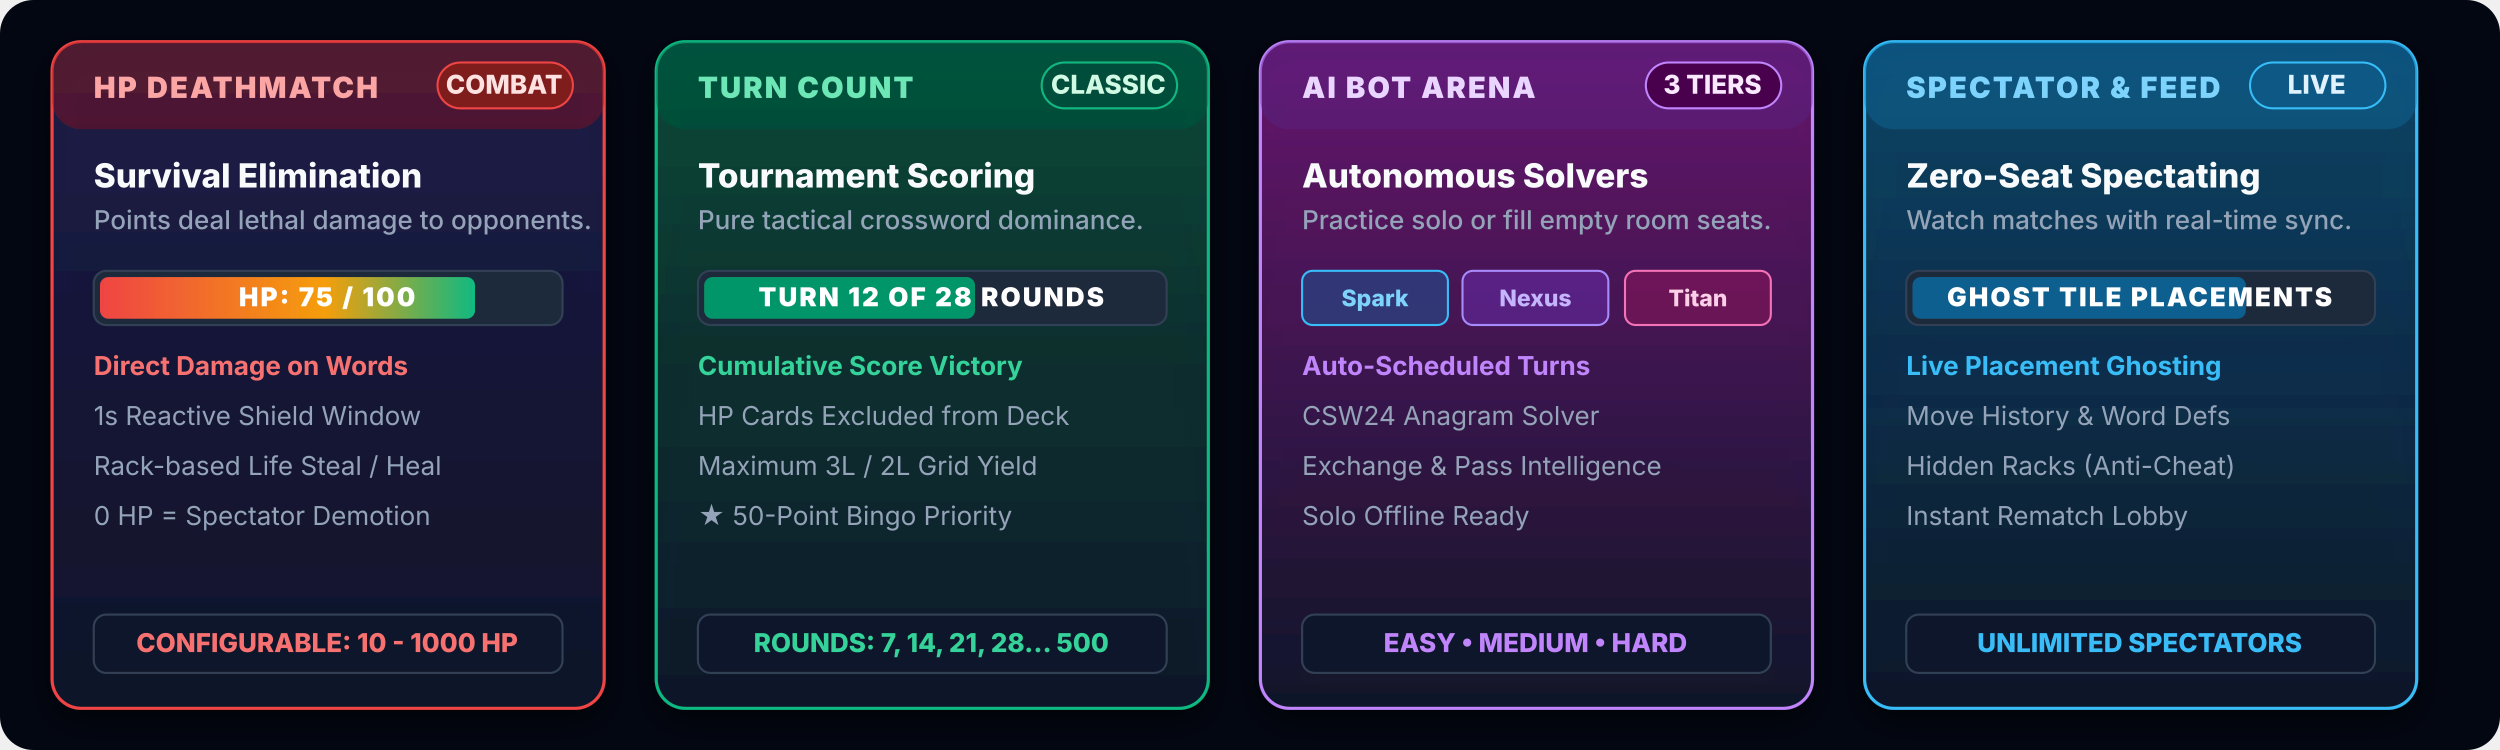
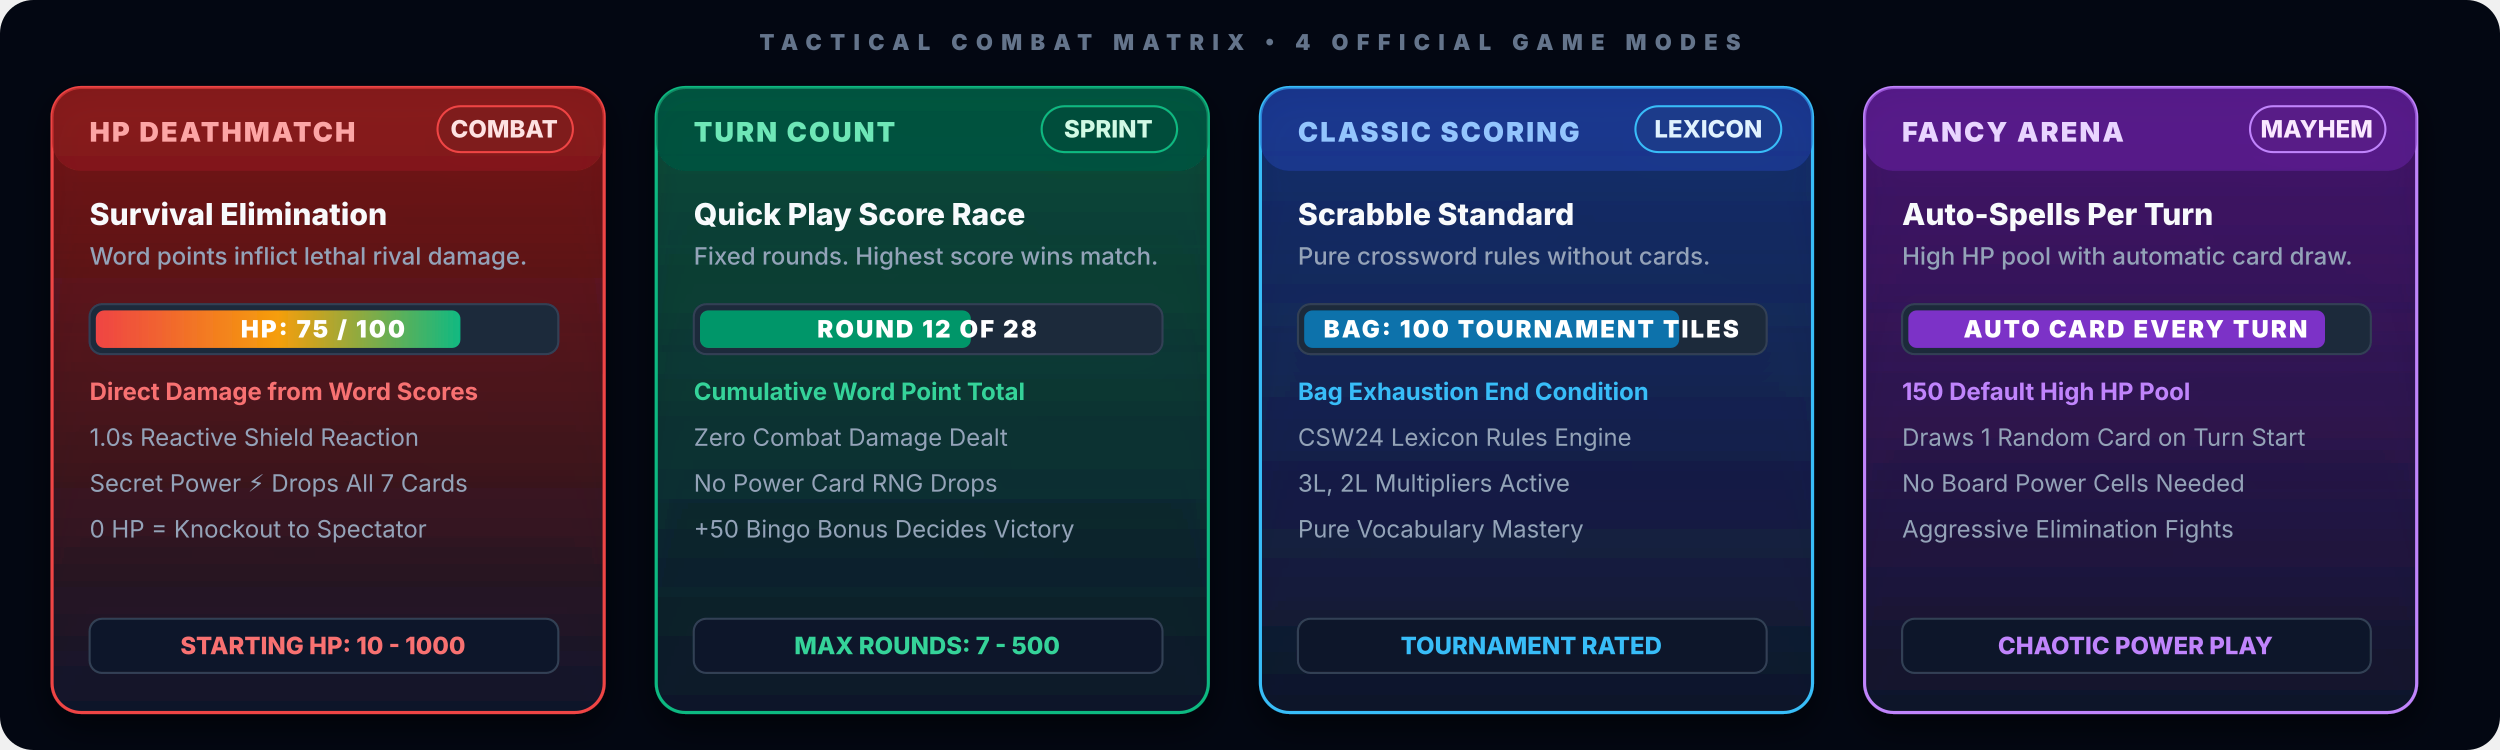
<svg xmlns="http://www.w3.org/2000/svg" viewBox="0 0 1200 360" width="100%" height="100%">
  <defs>
-     <linearGradient id="cardBg1" x1="0%" y1="0%" x2="0%" y2="100%">
-       <stop offset="0%" stop-color="#1e1b4b" stop-opacity="0.9" />
+     <linearGradient id="modeHpBg" x1="0%" y1="0%" x2="0%" y2="100%">
+       <stop offset="0%" stop-color="#991b1b" stop-opacity="0.7" />
      <stop offset="100%" stop-color="#0f172a" stop-opacity="0.95" />
    </linearGradient>
-     <linearGradient id="cardBg2" x1="0%" y1="0%" x2="0%" y2="100%">
-       <stop offset="0%" stop-color="#064e3b" stop-opacity="0.9" />
+     <linearGradient id="modeTurnsBg" x1="0%" y1="0%" x2="0%" y2="100%">
+       <stop offset="0%" stop-color="#065f46" stop-opacity="0.7" />
      <stop offset="100%" stop-color="#0f172a" stop-opacity="0.95" />
    </linearGradient>
-     <linearGradient id="cardBg3" x1="0%" y1="0%" x2="0%" y2="100%">
-       <stop offset="0%" stop-color="#701a75" stop-opacity="0.9" />
+     <linearGradient id="modeClassicBg" x1="0%" y1="0%" x2="0%" y2="100%">
+       <stop offset="0%" stop-color="#1e3a8a" stop-opacity="0.7" />
      <stop offset="100%" stop-color="#0f172a" stop-opacity="0.95" />
    </linearGradient>
-     <linearGradient id="cardBg4" x1="0%" y1="0%" x2="0%" y2="100%">
-       <stop offset="0%" stop-color="#0c4a6e" stop-opacity="0.9" />
+     <linearGradient id="modeFancyBg" x1="0%" y1="0%" x2="0%" y2="100%">
+       <stop offset="0%" stop-color="#581c87" stop-opacity="0.7" />
      <stop offset="100%" stop-color="#0f172a" stop-opacity="0.95" />
    </linearGradient>
    <linearGradient id="hpBarGrad" x1="0%" y1="0%" x2="100%" y2="0%">
      <stop offset="0%" stop-color="#ef4444" />
-       <stop offset="60%" stop-color="#f59e0b" />
+       <stop offset="50%" stop-color="#f59e0b" />
      <stop offset="100%" stop-color="#10b981" />
    </linearGradient>
-     <filter id="cardShadow" x="-10%" y="-10%" width="120%" height="120%">
+     <filter id="modeShadow" x="-10%" y="-10%" width="120%" height="120%">
      <feDropShadow dx="0" dy="6" stdDeviation="8" flood-color="#000000" flood-opacity="0.6" />
    </filter>
-     <filter id="glowSubtle" x="-20%" y="-20%" width="140%" height="140%">
-       <feGaussianBlur stdDeviation="4" result="blur" />
-       <feMerge>
-         <feMergeNode in="blur" />
-         <feMergeNode in="SourceGraphic" />
-       </feMerge>
-     </filter>
    <style>
-  @keyframes pulseBorder {
-  0%, 100% { stroke-opacity: 0.35; }
-  50% { stroke-opacity: 0.95; }
-  }
-  @keyframes hpDeplete {
-  0%, 100% { width: 180px; }
-  50% { width: 90px; }
-  }
-  .pulsing-border-red { animation: pulseBorder 5.5s ease-in-out infinite; }
-  .pulsing-border-green { animation: pulseBorder 6.2s ease-in-out infinite 0.8s; }
-  .pulsing-border-purple { animation: pulseBorder 5.8s ease-in-out infinite 1.6s; }
-  .pulsing-border-cyan { animation: pulseBorder 6.5s ease-in-out infinite 2.4s; }
-  .anim-hp-bar { animation: hpDeplete 7.0s ease-in-out infinite; }
-  </style>
+       @keyframes pulseBorder {
+         0%, 100% { stroke-opacity: 0.35; }
+         50% { stroke-opacity: 0.95; }
+       }
+       @keyframes hpBarAnim {
+         0%, 100% { width: 175px; }
+         50% { width: 85px; }
+       }
+       .anim-pulse-red { animation: pulseBorder 5s ease-in-out infinite; }
+       .anim-pulse-green { animation: pulseBorder 5.5s ease-in-out infinite 0.6s; }
+       .anim-pulse-blue { animation: pulseBorder 6s ease-in-out infinite 1.2s; }
+       .anim-pulse-purple { animation: pulseBorder 6.5s ease-in-out infinite 1.8s; }
+       .anim-hp-deplete { animation: hpBarAnim 7s ease-in-out infinite; }
+     </style>
  </defs>
  <rect width="1200" height="360" fill="#030712" rx="16" />
-   <g transform="translate(25, 20)" filter="url(#cardShadow)">
-     <rect width="265" height="320" rx="14" fill="url(#cardBg1)" stroke="#ef4444" stroke-width="1.5" class="pulsing-border-red" />
-     <rect x="0" y="0" width="265" height="42" rx="14" fill="#991b1b" fill-opacity="0.4" />
-     <text x="20" y="27" fill="#fca5a5" font-family="'Inter', sans-serif" font-size="14" font-weight="900" letter-spacing="1">
-  HP DEATHMATCH
-  </text>
-     <rect x="185" y="10" width="65" height="22" rx="11" fill="#7f1d1d" stroke="#ef4444" stroke-width="1" />
-     <text x="217" y="25" fill="#fee2e2" font-family="'Inter', sans-serif" font-size="12.5" font-weight="800" text-anchor="middle">COMBAT</text>
-     <text x="20" y="70" fill="#f8fafc" font-family="'Inter', sans-serif" font-size="16" font-weight="800">Survival Elimination</text>
-     <text x="20" y="90" fill="#94a3b8" font-family="'Inter', sans-serif" font-size="12.5" font-weight="500">
-  Points deal lethal damage to opponents.
-  </text>
-     <g transform="translate(20, 110)">
-       <rect width="225" height="26" rx="6" fill="#1e293b" stroke="#334155" stroke-width="1" />
-       <rect width="180" height="20" x="3" y="3" rx="4" fill="url(#hpBarGrad)" class="anim-hp-bar" />
-       <text x="112" y="17" fill="#ffffff" font-family="'Inter', sans-serif" font-size="12.5" font-weight="900" text-anchor="middle" letter-spacing="1">
-  HP: 75 / 100
-  </text>
+   <g transform="translate(600, 24)">
+     <text x="0" y="0" fill="#64748b" font-family="'Inter', sans-serif" font-size="10.5" font-weight="900" text-anchor="middle" letter-spacing="4">
+       TACTICAL COMBAT MATRIX • 4 OFFICIAL GAME MODES
+     </text>
+   </g>
+   <g transform="translate(25, 42)" filter="url(#modeShadow)">
+     <rect width="265" height="300" rx="14" fill="url(#modeHpBg)" stroke="#ef4444" stroke-width="1.5" class="anim-pulse-red" />
+     <rect x="0" y="0" width="265" height="40" rx="14" fill="#991b1b" fill-opacity="0.5" />
+     <text x="18" y="26" fill="#fca5a5" font-family="'Inter', sans-serif" font-size="13" font-weight="900" letter-spacing="1">
+       HP DEATHMATCH
+     </text>
+     <rect x="185" y="9" width="65" height="22" rx="11" fill="#7f1d1d" stroke="#ef4444" stroke-width="1" />
+     <text x="217" y="24" fill="#fee2e2" font-family="'Inter', sans-serif" font-size="11.5" font-weight="800" text-anchor="middle">COMBAT</text>
+     <text x="18" y="66" fill="#f8fafc" font-family="'Inter', sans-serif" font-size="14.5" font-weight="800">Survival Elimination</text>
+     <text x="18" y="85" fill="#94a3b8" font-family="'Inter', sans-serif" font-size="11.5" font-weight="500">
+       Word points inflict lethal rival damage.
+     </text>
+     <g transform="translate(18, 104)">
+       <rect width="225" height="24" rx="6" fill="#1e293b" stroke="#334155" stroke-width="1" />
+       <rect width="175" height="18" x="3" y="3" rx="4" fill="url(#hpBarGrad)" class="anim-hp-deplete" />
+       <text x="112" y="16" fill="#ffffff" font-family="'Inter', sans-serif" font-size="11.5" font-weight="900" text-anchor="middle" letter-spacing="1">
+         HP: 75 / 100
+       </text>
    </g>
-     <g transform="translate(20, 160)" font-family="'Inter', sans-serif" font-size="12.5" fill="#cbd5e1">
-       <text y="0" font-weight="700" fill="#f87171"> Direct Damage on Words</text>
-       <text y="24" fill="#94a3b8"> 1s Reactive Shield Window</text>
-       <text y="48" fill="#94a3b8"> Rack-based Life Steal / Heal</text>
-       <text y="72" fill="#94a3b8"> 0 HP = Spectator Demotion</text>
+     <g transform="translate(18, 150)" font-family="'Inter', sans-serif" font-size="11.5" fill="#cbd5e1">
+       <text y="0" font-weight="700" fill="#f87171">Direct Damage from Word Scores</text>
+       <text y="22" fill="#94a3b8">1.0s Reactive Shield Reaction</text>
+       <text y="44" fill="#94a3b8">Secret Power ⚡ Drops All 7 Cards</text>
+       <text y="66" fill="#94a3b8">0 HP = Knockout to Spectator</text>
    </g>
-     <g transform="translate(20, 275)">
-       <rect width="225" height="28" rx="6" fill="#0f172a" stroke="#334155" stroke-width="1" />
-       <text x="112" y="18" fill="#f87171" font-family="'Inter', sans-serif" font-size="12.5" font-weight="800" text-anchor="middle">
-  CONFIGURABLE: 10 - 1000 HP
-  </text>
+     <g transform="translate(18, 255)">
+       <rect width="225" height="26" rx="6" fill="#0f172a" stroke="#334155" stroke-width="1" />
+       <text x="112" y="17" fill="#f87171" font-family="'Inter', sans-serif" font-size="11.5" font-weight="800" text-anchor="middle">
+         STARTING HP: 10 - 1000
+       </text>
    </g>
  </g>
-   <g transform="translate(315, 20)" filter="url(#cardShadow)">
-     <rect width="265" height="320" rx="14" fill="url(#cardBg2)" stroke="#10b981" stroke-width="1.5" class="pulsing-border-green" />
-     <rect x="0" y="0" width="265" height="42" rx="14" fill="#065f46" fill-opacity="0.4" />
-     <text x="20" y="27" fill="#6ee7b7" font-family="'Inter', sans-serif" font-size="14" font-weight="900" letter-spacing="1">
-  TURN COUNT
-  </text>
-     <rect x="185" y="10" width="65" height="22" rx="11" fill="#064e3b" stroke="#10b981" stroke-width="1" />
-     <text x="217" y="25" fill="#d1fae5" font-family="'Inter', sans-serif" font-size="12.5" font-weight="800" text-anchor="middle">CLASSIC</text>
-     <text x="20" y="70" fill="#f8fafc" font-family="'Inter', sans-serif" font-size="16" font-weight="800">Tournament Scoring</text>
-     <text x="20" y="90" fill="#94a3b8" font-family="'Inter', sans-serif" font-size="12.5" font-weight="500">
-  Pure tactical crossword dominance.
-  </text>
-     <g transform="translate(20, 110)">
-       <rect width="225" height="26" rx="6" fill="#1e293b" stroke="#334155" stroke-width="1" />
-       <rect width="130" height="20" x="3" y="3" rx="4" fill="#059669" />
-       <text x="112" y="17" fill="#ffffff" font-family="'Inter', sans-serif" font-size="12.5" font-weight="900" text-anchor="middle" letter-spacing="1">
-  TURN 12 OF 28 ROUNDS
-  </text>
+   <g transform="translate(315, 42)" filter="url(#modeShadow)">
+     <rect width="265" height="300" rx="14" fill="url(#modeTurnsBg)" stroke="#10b981" stroke-width="1.5" class="anim-pulse-green" />
+     <rect x="0" y="0" width="265" height="40" rx="14" fill="#065f46" fill-opacity="0.5" />
+     <text x="18" y="26" fill="#6ee7b7" font-family="'Inter', sans-serif" font-size="13" font-weight="900" letter-spacing="1">
+       TURN COUNT
+     </text>
+     <rect x="185" y="9" width="65" height="22" rx="11" fill="#064e3b" stroke="#10b981" stroke-width="1" />
+     <text x="217" y="24" fill="#d1fae5" font-family="'Inter', sans-serif" font-size="11.5" font-weight="800" text-anchor="middle">SPRINT</text>
+     <text x="18" y="66" fill="#f8fafc" font-family="'Inter', sans-serif" font-size="14.5" font-weight="800">Quick Play Score Race</text>
+     <text x="18" y="85" fill="#94a3b8" font-family="'Inter', sans-serif" font-size="11.5" font-weight="500">
+       Fixed rounds. Highest score wins match.
+     </text>
+     <g transform="translate(18, 104)">
+       <rect width="225" height="24" rx="6" fill="#1e293b" stroke="#334155" stroke-width="1" />
+       <rect width="130" height="18" x="3" y="3" rx="4" fill="#059669" />
+       <text x="112" y="16" fill="#ffffff" font-family="'Inter', sans-serif" font-size="11.5" font-weight="900" text-anchor="middle" letter-spacing="1">
+         ROUND 12 OF 28
+       </text>
    </g>
-     <g transform="translate(20, 160)" font-family="'Inter', sans-serif" font-size="12.5" fill="#cbd5e1">
-       <text y="0" font-weight="700" fill="#34d399"> Cumulative Score Victory</text>
-       <text y="24" fill="#94a3b8"> HP Cards Excluded from Deck</text>
-       <text y="48" fill="#94a3b8"> Maximum 3L / 2L Grid Yield</text>
-       <text y="72" fill="#94a3b8">★ 50-Point Bingo Priority</text>
+     <g transform="translate(18, 150)" font-family="'Inter', sans-serif" font-size="11.5" fill="#cbd5e1">
+       <text y="0" font-weight="700" fill="#34d399">Cumulative Word Point Total</text>
+       <text y="22" fill="#94a3b8">Zero Combat Damage Dealt</text>
+       <text y="44" fill="#94a3b8">No Power Card RNG Drops</text>
+       <text y="66" fill="#94a3b8">+50 Bingo Bonus Decides Victory</text>
    </g>
-     <g transform="translate(20, 275)">
-       <rect width="225" height="28" rx="6" fill="#0f172a" stroke="#334155" stroke-width="1" />
-       <text x="112" y="18" fill="#34d399" font-family="'Inter', sans-serif" font-size="12.5" font-weight="800" text-anchor="middle">
-  ROUNDS: 7, 14, 21, 28... 500
-  </text>
+     <g transform="translate(18, 255)">
+       <rect width="225" height="26" rx="6" fill="#0f172a" stroke="#334155" stroke-width="1" />
+       <text x="112" y="17" fill="#34d399" font-family="'Inter', sans-serif" font-size="11.5" font-weight="800" text-anchor="middle">
+         MAX ROUNDS: 7 - 500
+       </text>
    </g>
  </g>
-   <g transform="translate(605, 20)" filter="url(#cardShadow)">
-     <rect width="265" height="320" rx="14" fill="url(#cardBg3)" stroke="#c084fc" stroke-width="1.5" class="pulsing-border-purple" />
-     <rect x="0" y="0" width="265" height="42" rx="14" fill="#581c87" fill-opacity="0.4" />
-     <text x="20" y="27" fill="#e9d5ff" font-family="'Inter', sans-serif" font-size="14" font-weight="900" letter-spacing="1">
-  AI BOT ARENA
-  </text>
-     <rect x="185" y="10" width="65" height="22" rx="11" fill="#4a044e" stroke="#c084fc" stroke-width="1" />
-     <text x="217" y="25" fill="#fae8ff" font-family="'Inter', sans-serif" font-size="12.5" font-weight="800" text-anchor="middle">3 TIERS</text>
-     <text x="20" y="70" fill="#f8fafc" font-family="'Inter', sans-serif" font-size="16" font-weight="800">Autonomous Solvers</text>
-     <text x="20" y="90" fill="#94a3b8" font-family="'Inter', sans-serif" font-size="12.5" font-weight="500">
-  Practice solo or fill empty room seats.
-  </text>
-     <g transform="translate(20, 110)">
-       <rect x="0" y="0" width="70" height="26" rx="5" fill="#0284c7" fill-opacity="0.3" stroke="#38bdf8" stroke-width="1" />
-       <text x="35" y="17" fill="#7dd3fc" font-family="'Inter', sans-serif" font-size="11" font-weight="800" text-anchor="middle"> Spark</text>
-       <rect x="77" y="0" width="70" height="26" rx="5" fill="#7c3aed" fill-opacity="0.3" stroke="#a78bfa" stroke-width="1" />
-       <text x="112" y="17" fill="#c4b5fd" font-family="'Inter', sans-serif" font-size="11" font-weight="800" text-anchor="middle"> Nexus</text>
-       <rect x="155" y="0" width="70" height="26" rx="5" fill="#be185d" fill-opacity="0.3" stroke="#f472b6" stroke-width="1" />
-       <text x="190" y="17" fill="#fbcfe8" font-family="'Inter', sans-serif" font-size="11" font-weight="800" text-anchor="middle"> Titan</text>
+   <g transform="translate(605, 42)" filter="url(#modeShadow)">
+     <rect width="265" height="300" rx="14" fill="url(#modeClassicBg)" stroke="#38bdf8" stroke-width="1.5" class="anim-pulse-blue" />
+     <rect x="0" y="0" width="265" height="40" rx="14" fill="#1e40af" fill-opacity="0.5" />
+     <text x="18" y="26" fill="#93c5fd" font-family="'Inter', sans-serif" font-size="13" font-weight="900" letter-spacing="1">
+       CLASSIC SCORING
+     </text>
+     <rect x="180" y="9" width="70" height="22" rx="11" fill="#1e3a8a" stroke="#38bdf8" stroke-width="1" />
+     <text x="215" y="24" fill="#e0f2fe" font-family="'Inter', sans-serif" font-size="11.5" font-weight="800" text-anchor="middle">LEXICON</text>
+     <text x="18" y="66" fill="#f8fafc" font-family="'Inter', sans-serif" font-size="14.5" font-weight="800">Scrabble Standard</text>
+     <text x="18" y="85" fill="#94a3b8" font-family="'Inter', sans-serif" font-size="11.5" font-weight="500">
+       Pure crossword rules without cards.
+     </text>
+     <g transform="translate(18, 104)">
+       <rect width="225" height="24" rx="6" fill="#1e293b" stroke="#334155" stroke-width="1" />
+       <rect width="180" height="18" x="3" y="3" rx="4" fill="#0284c7" fill-opacity="0.8" />
+       <text x="112" y="16" fill="#ffffff" font-family="'Inter', sans-serif" font-size="11.5" font-weight="900" text-anchor="middle" letter-spacing="1">
+         BAG: 100 TOURNAMENT TILES
+       </text>
    </g>
-     <g transform="translate(20, 160)" font-family="'Inter', sans-serif" font-size="12.5" fill="#cbd5e1">
-       <text y="0" font-weight="700" fill="#c084fc"> Auto-Scheduled Turns</text>
-       <text y="24" fill="#94a3b8"> CSW24 Anagram Solver</text>
-       <text y="48" fill="#94a3b8"> Exchange &amp; Pass Intelligence</text>
-       <text y="72" fill="#94a3b8"> Solo Offline Ready</text>
+     <g transform="translate(18, 150)" font-family="'Inter', sans-serif" font-size="11.5" fill="#cbd5e1">
+       <text y="0" font-weight="700" fill="#38bdf8">Bag Exhaustion End Condition</text>
+       <text y="22" fill="#94a3b8">CSW24 Lexicon Rules Engine</text>
+       <text y="44" fill="#94a3b8">3L, 2L Multipliers Active</text>
+       <text y="66" fill="#94a3b8">Pure Vocabulary Mastery</text>
    </g>
-     <g transform="translate(20, 275)">
-       <rect width="225" height="28" rx="6" fill="#0f172a" stroke="#334155" stroke-width="1" />
-       <text x="112" y="18" fill="#c084fc" font-family="'Inter', sans-serif" font-size="12.5" font-weight="800" text-anchor="middle">
-  EASY • MEDIUM • HARD
-  </text>
+     <g transform="translate(18, 255)">
+       <rect width="225" height="26" rx="6" fill="#0f172a" stroke="#334155" stroke-width="1" />
+       <text x="112" y="17" fill="#38bdf8" font-family="'Inter', sans-serif" font-size="11.5" font-weight="800" text-anchor="middle">
+         TOURNAMENT RATED
+       </text>
    </g>
  </g>
-   <g transform="translate(895, 20)" filter="url(#cardShadow)">
-     <rect width="265" height="320" rx="14" fill="url(#cardBg4)" stroke="#38bdf8" stroke-width="1.5" class="pulsing-border-cyan" />
-     <rect x="0" y="0" width="265" height="42" rx="14" fill="#0369a1" fill-opacity="0.4" />
-     <text x="20" y="27" fill="#7dd3fc" font-family="'Inter', sans-serif" font-size="14" font-weight="900" letter-spacing="1">
-  SPECTATOR &amp; FEED
-  </text>
-     <rect x="185" y="10" width="65" height="22" rx="11" fill="#075985" stroke="#38bdf8" stroke-width="1" />
-     <text x="217" y="25" fill="#e0f2fe" font-family="'Inter', sans-serif" font-size="12.5" font-weight="800" text-anchor="middle">LIVE</text>
-     <text x="20" y="70" fill="#f8fafc" font-family="'Inter', sans-serif" font-size="16" font-weight="800">Zero-Seat Spectating</text>
-     <text x="20" y="90" fill="#94a3b8" font-family="'Inter', sans-serif" font-size="12.5" font-weight="500">
-  Watch matches with real-time sync.
-  </text>
-     <g transform="translate(20, 110)">
-       <rect width="225" height="26" rx="6" fill="#1e293b" stroke="#334155" stroke-width="1" />
-       <rect width="160" height="20" x="3" y="3" rx="4" fill="#0284c7" fill-opacity="0.6" />
-       <text x="112" y="17" fill="#ffffff" font-family="'Inter', sans-serif" font-size="12.5" font-weight="900" text-anchor="middle" letter-spacing="1">
-  GHOST TILE PLACEMENTS
-  </text>
+   <g transform="translate(895, 42)" filter="url(#modeShadow)">
+     <rect width="265" height="300" rx="14" fill="url(#modeFancyBg)" stroke="#c084fc" stroke-width="1.5" class="anim-pulse-purple" />
+     <rect x="0" y="0" width="265" height="40" rx="14" fill="#6b21a8" fill-opacity="0.5" />
+     <text x="18" y="26" fill="#e9d5ff" font-family="'Inter', sans-serif" font-size="13" font-weight="900" letter-spacing="1">
+       FANCY ARENA
+     </text>
+     <rect x="185" y="9" width="65" height="22" rx="11" fill="#581c87" stroke="#c084fc" stroke-width="1" />
+     <text x="217" y="24" fill="#fae8ff" font-family="'Inter', sans-serif" font-size="11.5" font-weight="800" text-anchor="middle">MAYHEM</text>
+     <text x="18" y="66" fill="#f8fafc" font-family="'Inter', sans-serif" font-size="14.5" font-weight="800">Auto-Spells Per Turn</text>
+     <text x="18" y="85" fill="#94a3b8" font-family="'Inter', sans-serif" font-size="11.5" font-weight="500">
+       High HP pool with automatic card draw.
+     </text>
+     <g transform="translate(18, 104)">
+       <rect width="225" height="24" rx="6" fill="#1e293b" stroke="#334155" stroke-width="1" />
+       <rect width="200" height="18" x="3" y="3" rx="4" fill="#9333ea" fill-opacity="0.8" />
+       <text x="112" y="16" fill="#ffffff" font-family="'Inter', sans-serif" font-size="11.5" font-weight="900" text-anchor="middle" letter-spacing="1">
+         AUTO CARD EVERY TURN
+       </text>
    </g>
-     <g transform="translate(20, 160)" font-family="'Inter', sans-serif" font-size="12.5" fill="#cbd5e1">
-       <text y="0" font-weight="700" fill="#38bdf8"> Live Placement Ghosting</text>
-       <text y="24" fill="#94a3b8"> Move History &amp; Word Defs</text>
-       <text y="48" fill="#94a3b8"> Hidden Racks (Anti-Cheat)</text>
-       <text y="72" fill="#94a3b8"> Instant Rematch Lobby</text>
+     <g transform="translate(18, 150)" font-family="'Inter', sans-serif" font-size="11.5" fill="#cbd5e1">
+       <text y="0" font-weight="700" fill="#c084fc">150 Default High HP Pool</text>
+       <text y="22" fill="#94a3b8">Draws 1 Random Card on Turn Start</text>
+       <text y="44" fill="#94a3b8">No Board Power Cells Needed</text>
+       <text y="66" fill="#94a3b8">Aggressive Elimination Fights</text>
    </g>
-     <g transform="translate(20, 275)">
-       <rect width="225" height="28" rx="6" fill="#0f172a" stroke="#334155" stroke-width="1" />
-       <text x="112" y="18" fill="#38bdf8" font-family="'Inter', sans-serif" font-size="12.5" font-weight="800" text-anchor="middle">
-  UNLIMITED SPECTATORS
-  </text>
+     <g transform="translate(18, 255)">
+       <rect width="225" height="26" rx="6" fill="#0f172a" stroke="#334155" stroke-width="1" />
+       <text x="112" y="17" fill="#c084fc" font-family="'Inter', sans-serif" font-size="11.5" font-weight="800" text-anchor="middle">
+         CHAOTIC POWER PLAY
+       </text>
    </g>
  </g>
</svg>
